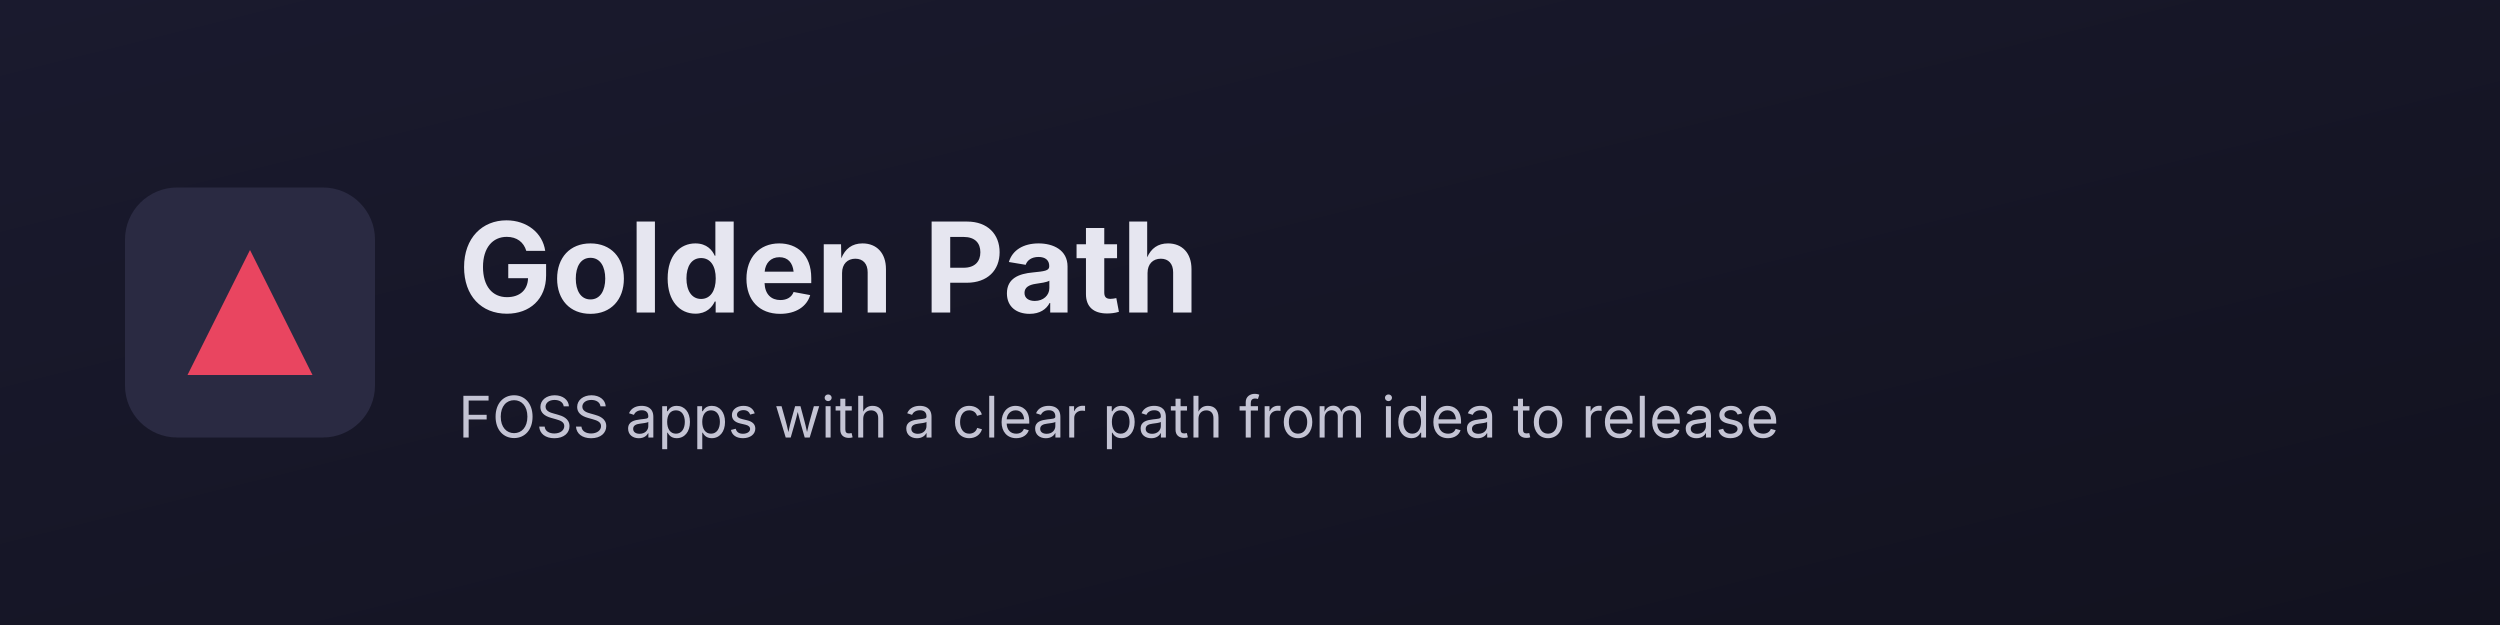
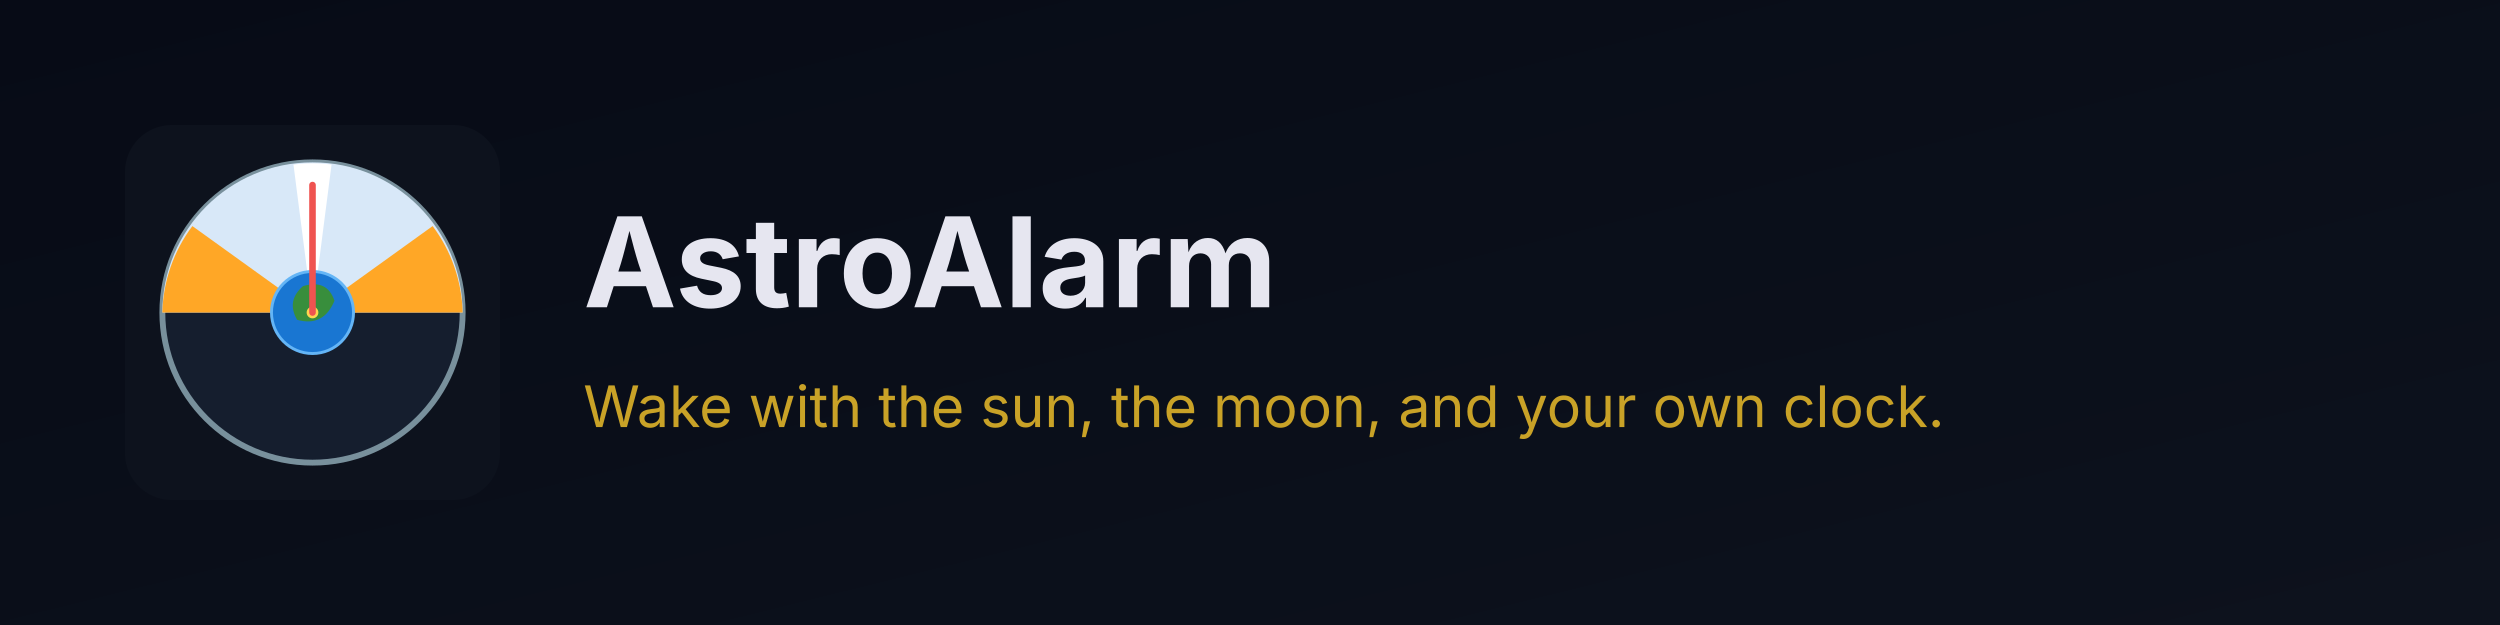
- <svg xmlns="http://www.w3.org/2000/svg" viewBox="0 0 960 240" role="img" aria-label="Golden Path">
+ <svg xmlns="http://www.w3.org/2000/svg" viewBox="0 0 960 240" role="img" aria-label="AstroAlarm">
  <defs>
    <linearGradient id="bg" x1="0" y1="0" x2="1" y2="1">
-       <stop offset="0%" stop-color="#1a1a2e" />
-       <stop offset="100%" stop-color="#12121f" />
+       <stop offset="0%" stop-color="#070B16" />
+       <stop offset="100%" stop-color="#0D121D" />
    </linearGradient>
  </defs>
  <rect width="960" height="240" fill="url(#bg)" />
-   <rect x="48" y="72" width="96" height="96" rx="20" fill="#2a2a42" />
-   <path d="M72 144 L96 96 L120 144 Z" fill="#e94560" />
-   <text x="176" y="120" font-family="system-ui, -apple-system, sans-serif" font-size="48" font-weight="700" fill="#E6E6F0">Golden Path</text>
-   <text x="176" y="168" font-family="system-ui, -apple-system, sans-serif" font-size="22" fill="#C4C4D4">FOSS apps with a clear path from idea to release</text>
+   <g transform="translate(48,48) scale(0.28125)">
+     <rect width="512" height="512" rx="64" fill="#0D121D" />
+     <circle cx="256" cy="256" r="205" fill="#151E2E" stroke="#78909C" stroke-width="8" />
+     <path d="M 256 256 L 51 256 A 205 205 0 0 1 461 256 Z" fill="#D8E8F8" />
+     <path d="M 256 256 L 51 256 A 205 205 0 0 1 92 138 Z" fill="#FFA726" />
+     <path d="M 256 256 L 420 138 A 205 205 0 0 1 461 256 Z" fill="#FFA726" />
+     <path d="M 256 256 L 230 54 A 205 205 0 0 1 282 54 Z" fill="#FFFFFF" />
+     <circle cx="256" cy="256" r="56" fill="#1976D2" stroke="#64B5F6" stroke-width="4" />
+     <path d="M 243 220 Q 276 210 286 240 Q 271 276 235 266 Q 220 240 243 220 Z" fill="#388E3C" />
+     <circle cx="256" cy="256" r="8" fill="#FFD54F" />
+     <line x1="256" y1="256" x2="256" y2="82" stroke="#EF5350" stroke-width="9" stroke-linecap="round" />
+   </g>
+   <text x="224" y="118" font-family="system-ui, -apple-system, sans-serif" font-size="48" font-weight="700" fill="#E6E6F0">AstroAlarm</text>
+   <text x="224" y="164" font-family="system-ui, -apple-system, sans-serif" font-size="22" fill="#C9A227">Wake with the sun, the moon, and your own clock.</text>
</svg>
